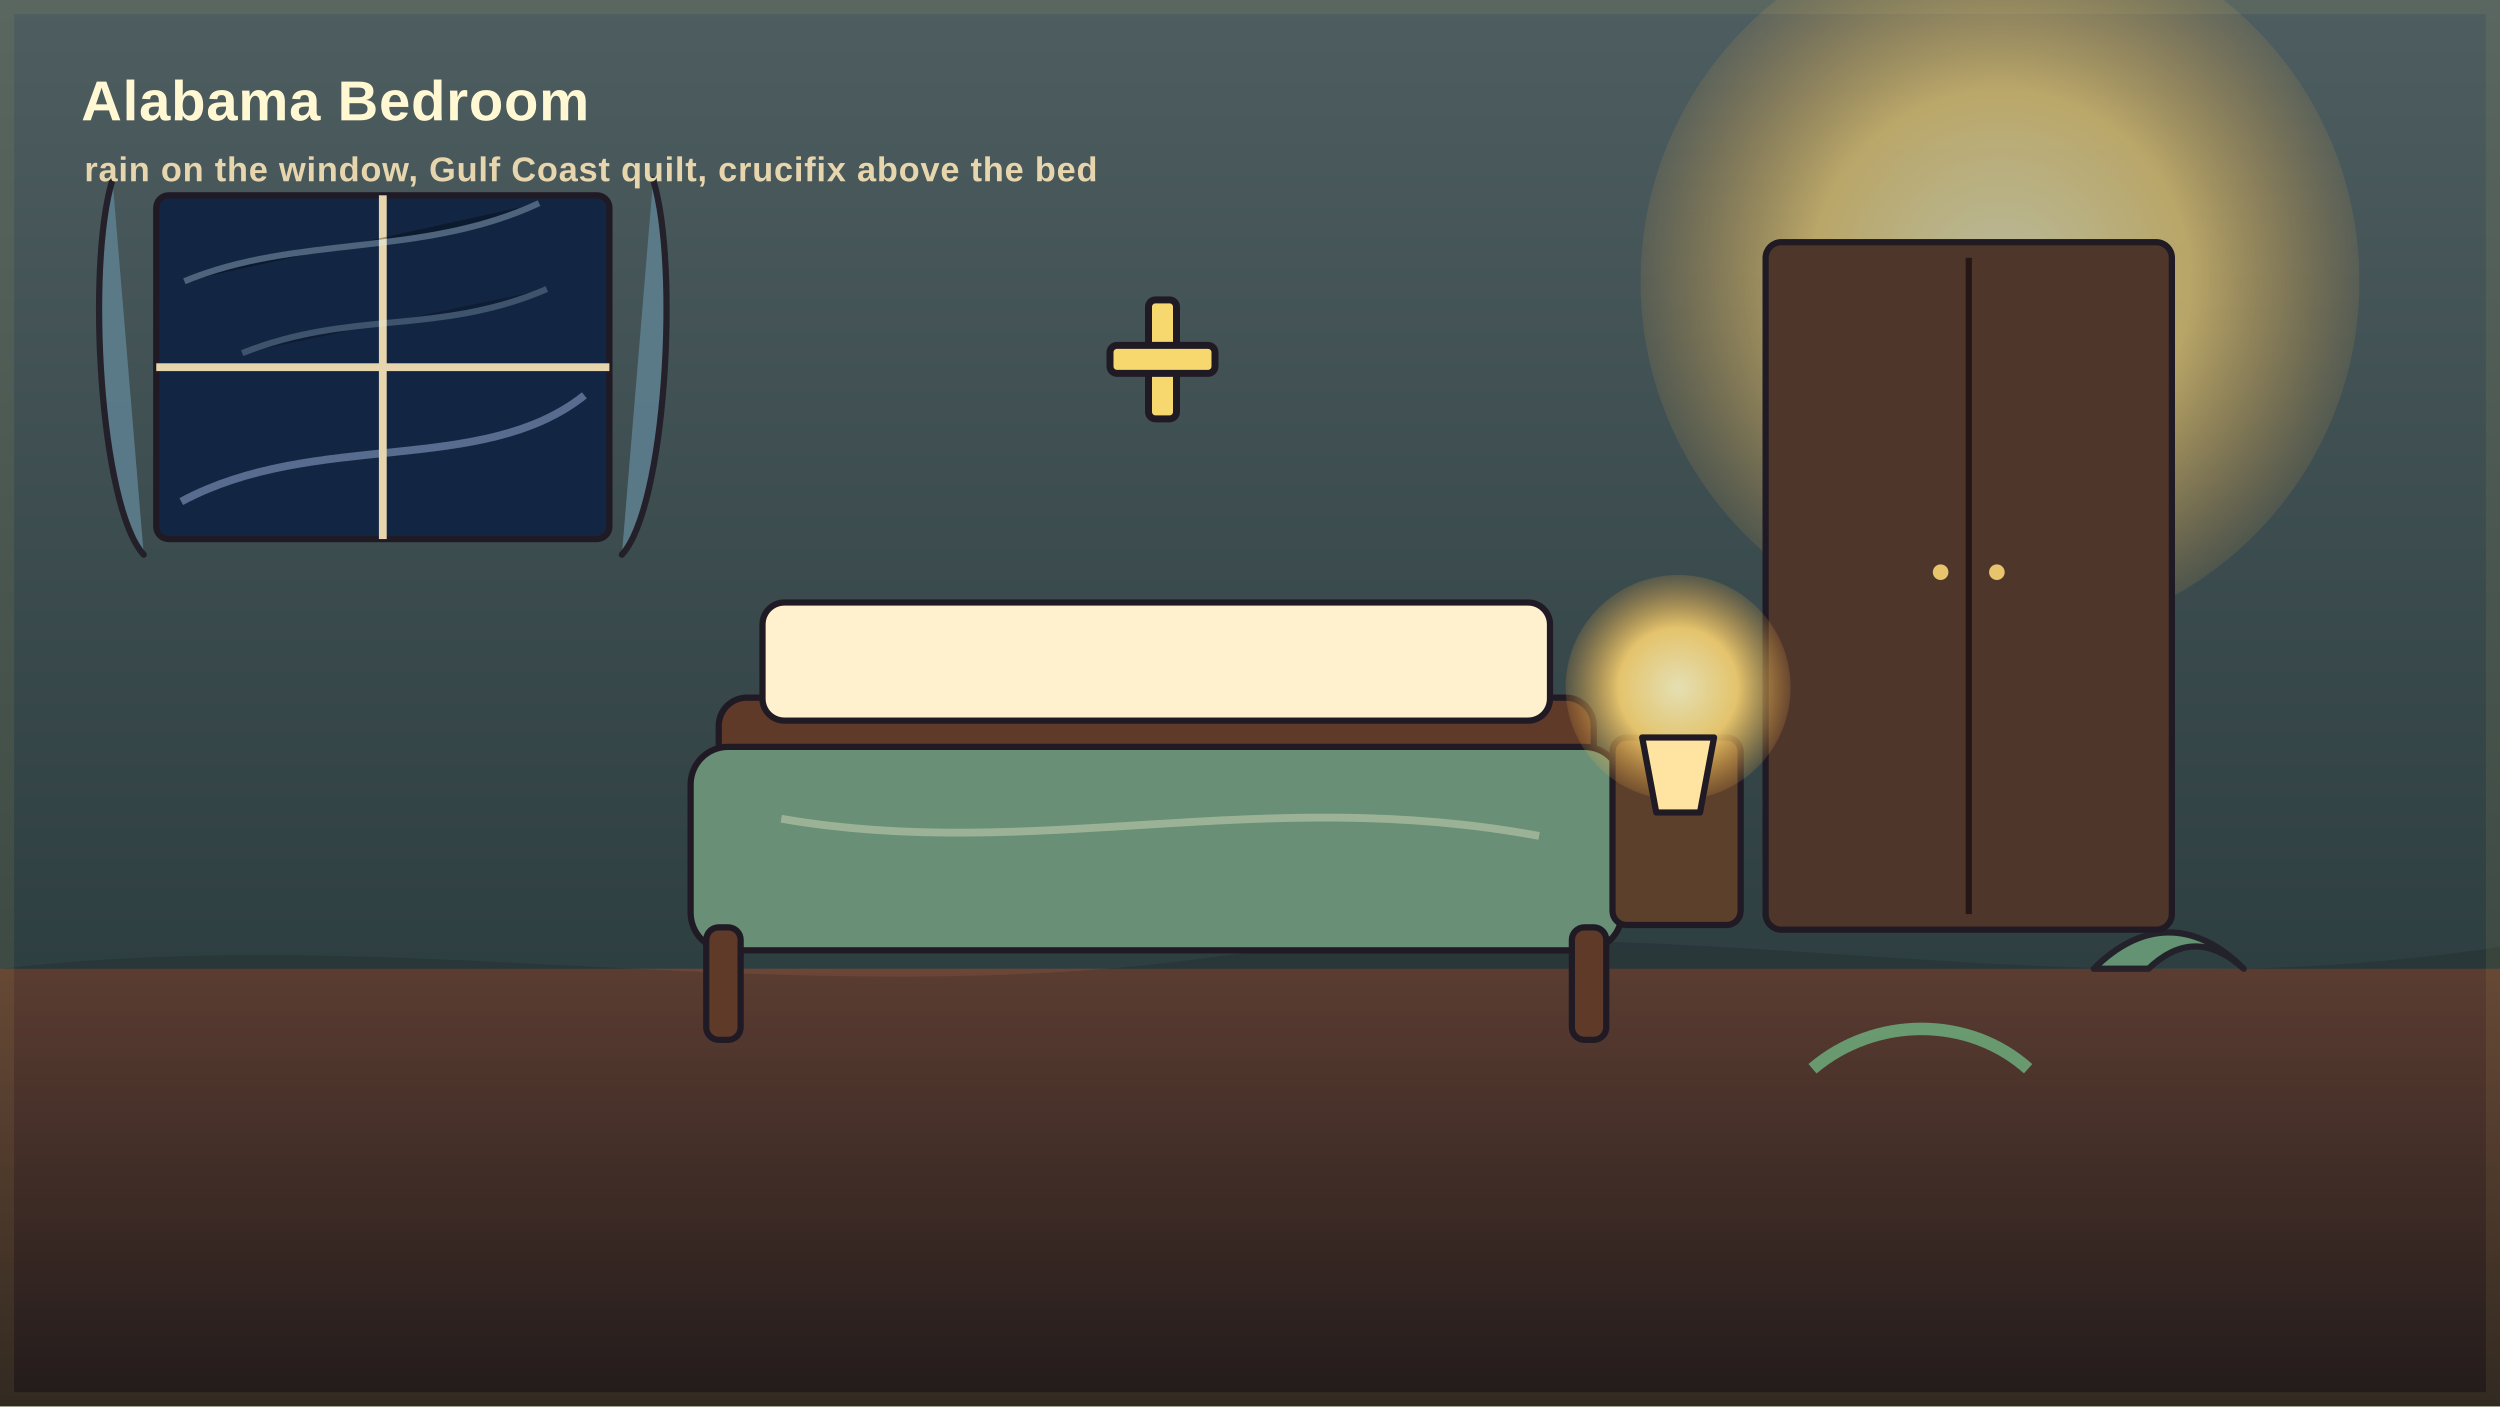
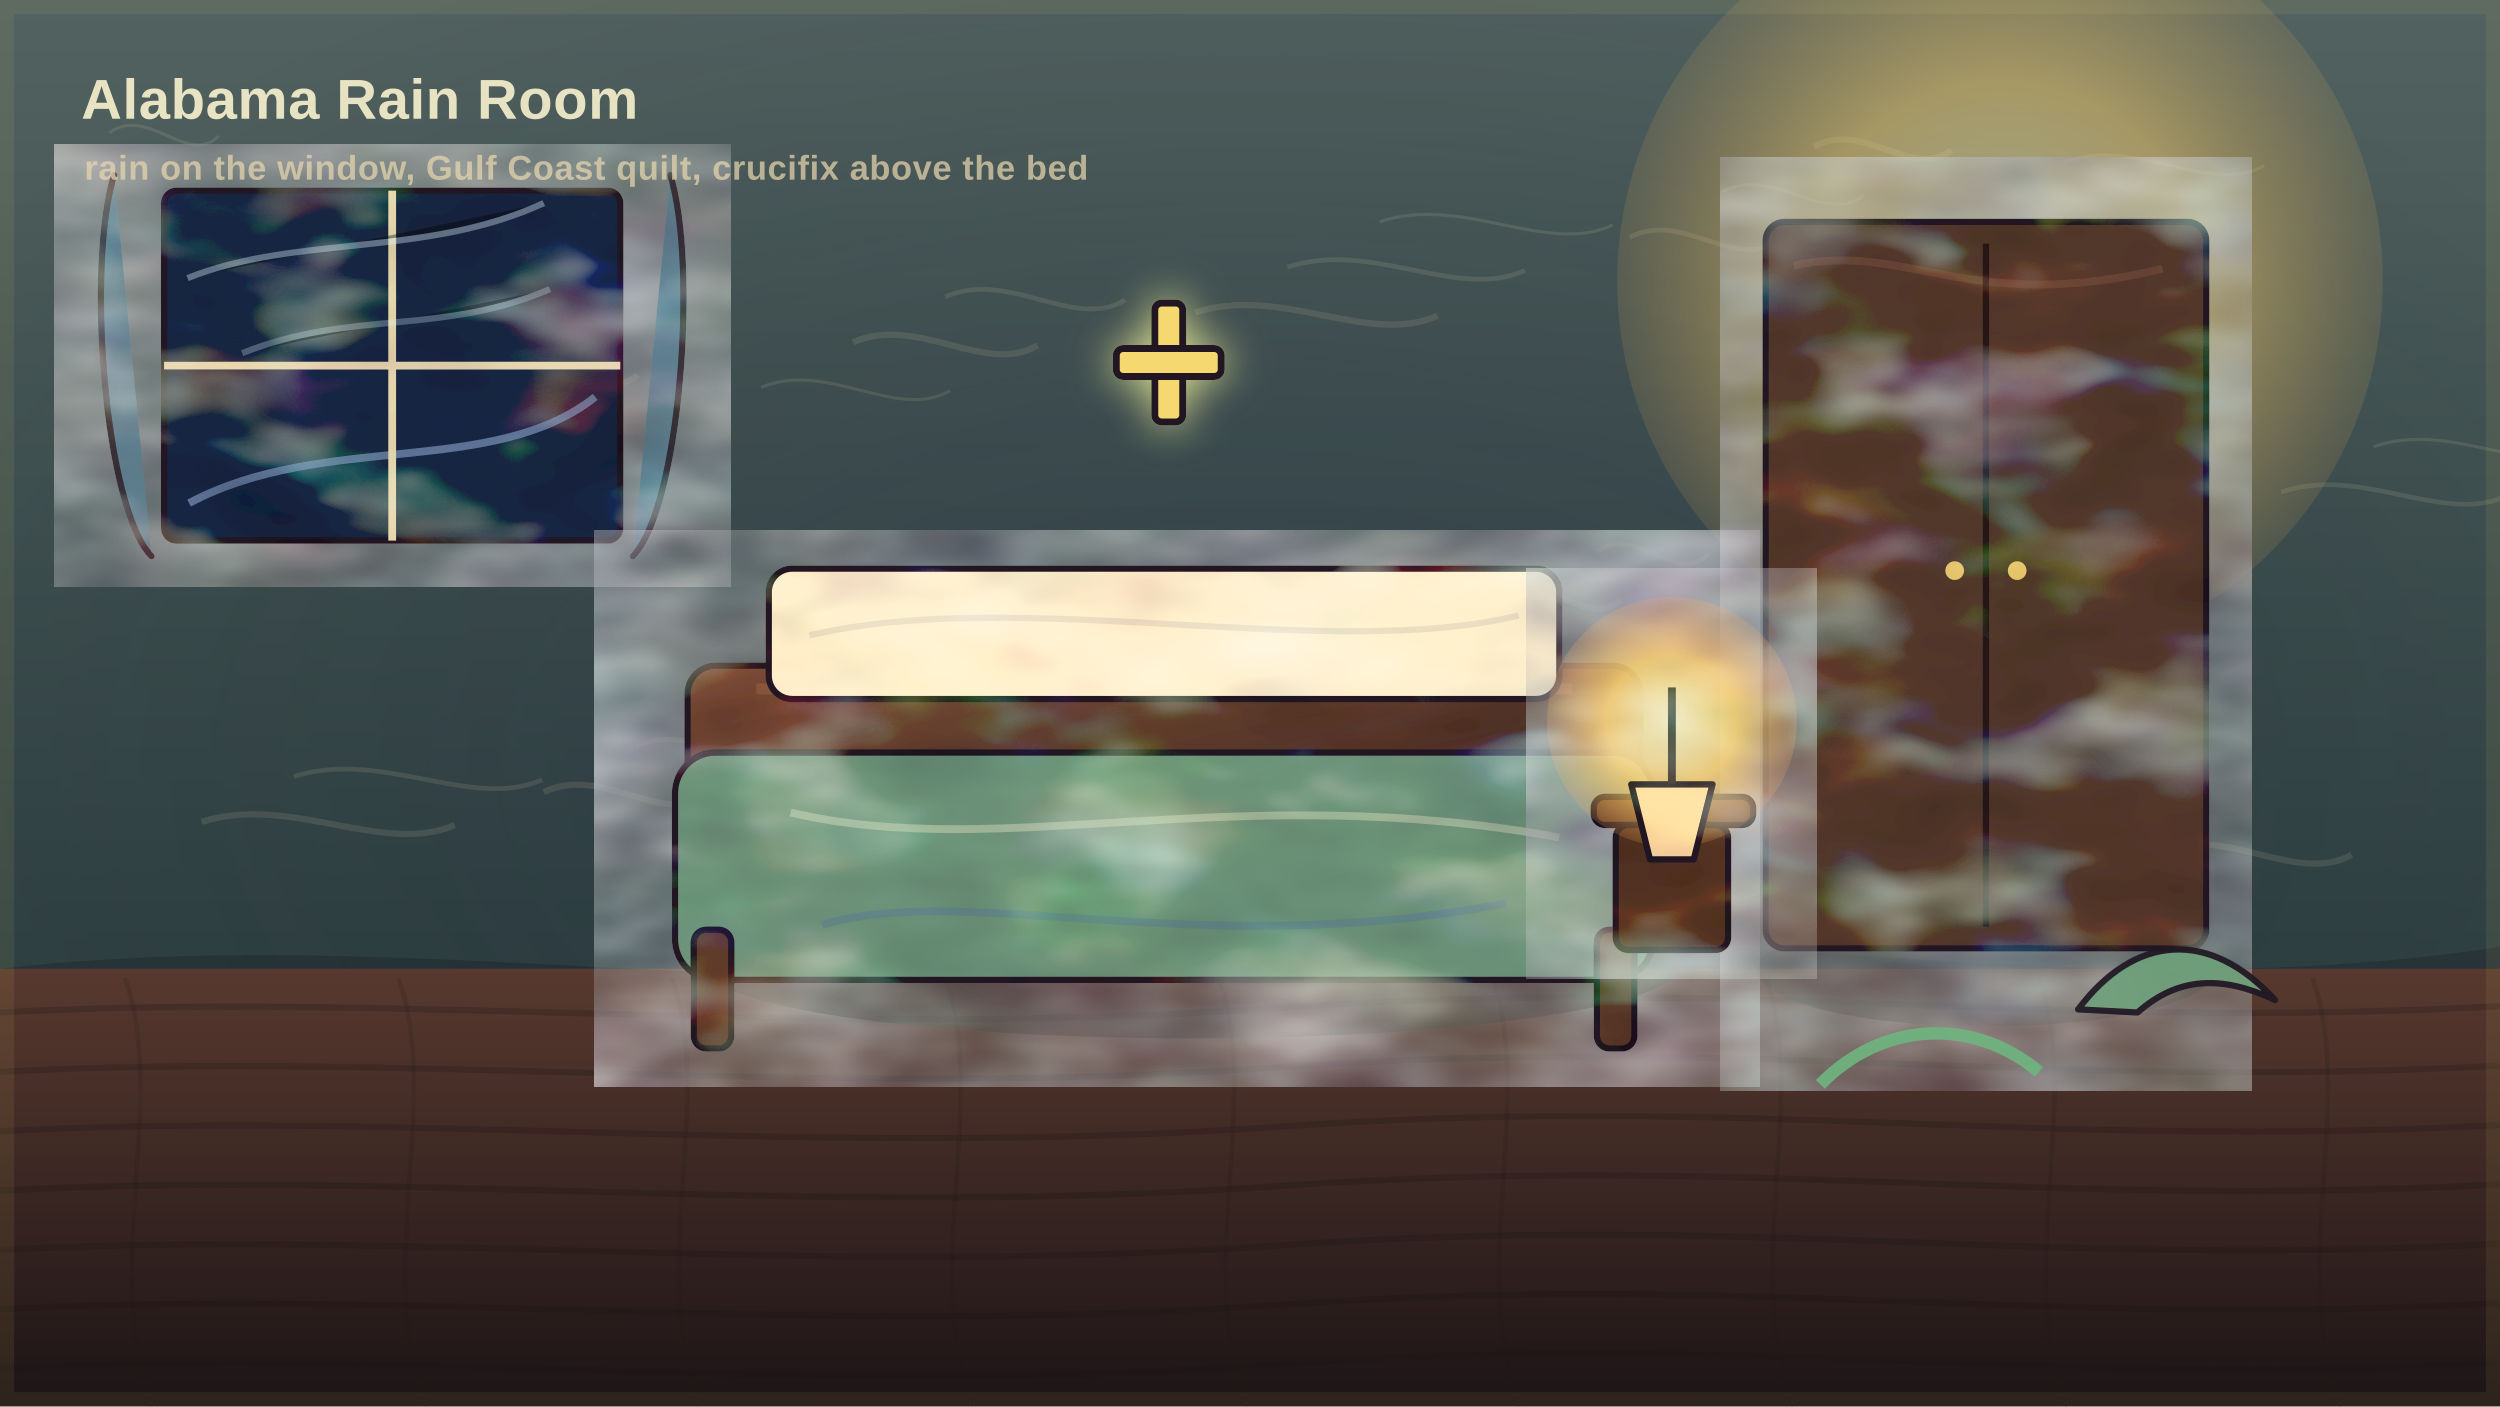
<svg xmlns="http://www.w3.org/2000/svg" width="1600" height="900" viewBox="0 0 1600 900">
  <style>
-   .ink{stroke:#201a25;stroke-width:4;stroke-linecap:round;stroke-linejoin:round}
-   .soft{filter:url(#soft)}
-   .label{font-family:Arial,Helvetica,sans-serif;font-weight:800;letter-spacing:.5px}
+   .ink{stroke:#201823;stroke-width:4;stroke-linecap:round;stroke-linejoin:round}
+   .thin{stroke:#2c2330;stroke-width:2;stroke-linecap:round;stroke-linejoin:round}
+   .paint{filter:url(#paint)}
+   .glow{filter:url(#goldGlow)}
+   .label{font-family:Arial,Helvetica,sans-serif;font-weight:800;letter-spacing:.4px}
</style>
  <defs>
-     <filter id="soft">
-       <feGaussianBlur stdDeviation="7" />
+     <filter id="paint" x="-8%" y="-8%" width="116%" height="116%">
+       <feTurbulence type="fractalNoise" baseFrequency=".009 .018" numOctaves="3" seed="17" result="noise" />
+       <feColorMatrix in="noise" type="saturate" values=".18" result="softNoise" />
+       <feBlend in="SourceGraphic" in2="softNoise" mode="overlay" />
    </filter>
-     <linearGradient id="wall" x1="0" y1="0" x2="0" y2="1">
-       <stop stop-color="#3f4d6d" />
-       <stop offset="1" stop-color="#172033" />
-     </linearGradient>
-     <linearGradient id="floor" x1="0" y1="0" x2="0" y2="1">
-       <stop stop-color="#5b4435" />
-       <stop offset="1" stop-color="#2c211d" />
-     </linearGradient>
-     <radialGradient id="lamp" cx=".5" cy=".5" r=".55">
-       <stop stop-color="#fff7c4" />
-       <stop offset=".48" stop-color="#ffd772" />
-       <stop offset="1" stop-color="#f4a73c" stop-opacity="0" />
+     <filter id="goldGlow" x="-120%" y="-120%" width="340%" height="340%">
+       <feGaussianBlur stdDeviation="12" result="blur" />
+       <feColorMatrix in="blur" type="matrix" values="1 0 0 0 .95  0 1 0 0 .72  0 0 1 0 .25  0 0 0 .82 0" result="gold" />
+       <feMerge>
+         <feMergeNode in="gold" />
+         <feMergeNode in="SourceGraphic" />
+       </feMerge>
+     </filter>
+     <radialGradient id="lamp" cx=".5" cy=".5" r=".58">
+       <stop stop-color="#fff8c8" />
+       <stop offset=".45" stop-color="#ffd56f" />
+       <stop offset="1" stop-color="#f0a948" stop-opacity="0" />
    </radialGradient>
-     <linearGradient id="shadow" x1="0" y1="0" x2="1" y2="1">
-       <stop stop-color="#04070d" />
-       <stop offset="1" stop-color="#1f102b" />
+     <radialGradient id="nightPool" cx=".5" cy=".55" r=".65">
+       <stop stop-color="#1b2441" stop-opacity=".65" />
+       <stop offset="1" stop-color="#070a12" stop-opacity="0" />
+     </radialGradient>
+     <linearGradient id="woodDark" x1="0" y1="0" x2="1" y2="1">
+       <stop stop-color="#7c4d36" />
+       <stop offset="1" stop-color="#38221d" />
    </linearGradient>
    <linearGradient id="sceneWall" x1="0" y1="0" x2="0" y2="1">
-       <stop stop-color="#4d5d60" />
-       <stop offset="1" stop-color="#203133" />
+       <stop stop-color="#526260" />
+       <stop offset="1" stop-color="#213437" />
    </linearGradient>
    <linearGradient id="sceneFloor" x1="0" y1="0" x2="0" y2="1">
      <stop stop-color="#6b4637" />
-       <stop offset="1" stop-color="#261d1c" />
+       <stop offset="1" stop-color="#211818" />
    </linearGradient>
  </defs>
  <rect width="1600" height="900" fill="url(#sceneWall)" />
+   <rect width="1600" height="900" fill="url(#nightPool)" opacity=".42" />
+   <path d="M70 85 C94.5 67, 120.4 107, 140 87" stroke="#f4e2ba" stroke-width="2" opacity=".11" fill="none" />
+   <path d="M209 296 C239.45 278, 271.64 318, 296 298" stroke="#f4e2ba" stroke-width="3" opacity=".11" fill="none" />
+   <path d="M348 507 C384.4 489, 422.88 529, 452 509" stroke="#f4e2ba" stroke-width="4" opacity=".11" fill="none" />
+   <path d="M487 248 C529.35 230, 574.12 270, 608 250" stroke="#f4e2ba" stroke-width="2" opacity=".11" fill="none" />
+   <path d="M626 459 C674.3 441, 725.36 481, 764 461" stroke="#f4e2ba" stroke-width="3" opacity=".11" fill="none" />
+   <path d="M765 200 C819.25 182, 876.6 222, 920 202" stroke="#f4e2ba" stroke-width="4" opacity=".11" fill="none" />
+   <path d="M904 411 C930.95 393, 959.44 433, 981 413" stroke="#f4e2ba" stroke-width="2" opacity=".11" fill="none" />
+   <path d="M1043 152 C1075.9 134, 1110.68 174, 1137 154" stroke="#f4e2ba" stroke-width="3" opacity=".11" fill="none" />
+   <path d="M1182 363 C1220.85 345, 1261.92 385, 1293 365" stroke="#f4e2ba" stroke-width="4" opacity=".11" fill="none" />
+   <path d="M1321 104 C1365.8 86, 1413.16 126, 1449 106" stroke="#f4e2ba" stroke-width="2" opacity=".11" fill="none" />
+   <path d="M1460 315 C1510.75 297, 1564.4 337, 1605 317" stroke="#f4e2ba" stroke-width="3" opacity=".11" fill="none" />
+   <path d="M129 526 C185.7 508, 245.64 548, 291 528" stroke="#f4e2ba" stroke-width="4" opacity=".11" fill="none" />
+   <path d="M268 267 C297.4 249, 328.48 289, 352 269" stroke="#f4e2ba" stroke-width="2" opacity=".11" fill="none" />
+   <path d="M407 478 C442.35 460, 479.72 500, 508 480" stroke="#f4e2ba" stroke-width="3" opacity=".11" fill="none" />
+   <path d="M546 219 C587.3 201, 630.96 241, 664 221" stroke="#f4e2ba" stroke-width="4" opacity=".11" fill="none" />
+   <path d="M685 430 C732.25 412, 782.2 452, 820 432" stroke="#f4e2ba" stroke-width="2" opacity=".11" fill="none" />
+   <path d="M824 171 C877.2 153, 933.44 193, 976 173" stroke="#f4e2ba" stroke-width="3" opacity=".11" fill="none" />
+   <path d="M963 382 C988.9 364, 1016.28 404, 1037 384" stroke="#f4e2ba" stroke-width="4" opacity=".11" fill="none" />
+   <path d="M1102 123 C1133.85 105, 1167.52 145, 1193 125" stroke="#f4e2ba" stroke-width="2" opacity=".11" fill="none" />
+   <path d="M1241 334 C1278.8 316, 1318.76 356, 1349 336" stroke="#f4e2ba" stroke-width="3" opacity=".11" fill="none" />
+   <path d="M1380 545 C1423.75 527, 1470 567, 1505 547" stroke="#f4e2ba" stroke-width="4" opacity=".11" fill="none" />
+   <path d="M1519 286 C1568.7 268, 1621.24 308, 1661 288" stroke="#f4e2ba" stroke-width="2" opacity=".11" fill="none" />
+   <path d="M188 497 C243.65 479, 302.48 519, 347 499" stroke="#f4e2ba" stroke-width="3" opacity=".11" fill="none" />
+   <path d="M327 238 C355.35 220, 385.32 260, 408 240" stroke="#f4e2ba" stroke-width="4" opacity=".11" fill="none" />
+   <path d="M466 449 C500.3 431, 536.56 471, 564 451" stroke="#f4e2ba" stroke-width="2" opacity=".11" fill="none" />
+   <path d="M605 190 C645.25 172, 687.8 212, 720 192" stroke="#f4e2ba" stroke-width="3" opacity=".11" fill="none" />
+   <path d="M744 401 C790.2 383, 839.04 423, 876 403" stroke="#f4e2ba" stroke-width="4" opacity=".11" fill="none" />
+   <path d="M883 142 C935.15 124, 990.28 164, 1032 144" stroke="#f4e2ba" stroke-width="2" opacity=".11" fill="none" />
+   <path d="M1022 353 C1046.85 335, 1073.12 375, 1093 355" stroke="#f4e2ba" stroke-width="3" opacity=".11" fill="none" />
+   <path d="M1161 94 C1191.8 76, 1224.36 116, 1249 96" stroke="#f4e2ba" stroke-width="4" opacity=".11" fill="none" />
  <rect y="620" width="1600" height="280" fill="url(#sceneFloor)" />
-   <path d="M0 620 C260 590 510 650 780 612 C1070 575 1310 650 1600 606 L1600 900 L0 900Z" fill="#110f17" opacity=".18" />
-   <circle cx="1280" cy="180" r="230" fill="url(#lamp)" opacity=".62" />
-   <g>
-     <rect x="100" y="125" width="290" height="220" rx="8" fill="#122542" class="ink" />
-     <path d="M116 321 C201.5 275, 308.8 305, 374 253" stroke="#8fa6ce" stroke-width="5" fill="none" opacity=".55" />
-     <line x1="245" y1="125" x2="245" y2="345" stroke="#e7d6ad" stroke-width="5" />
-     <line x1="100" y1="235" x2="390" y2="235" stroke="#e7d6ad" stroke-width="5" />
-     <path d="M72 115 C55 170, 64 325, 92 355" fill="#5d7f8f" opacity=".88" class="ink" />
-     <path d="M418 115 C435 170, 426 325, 398 355" fill="#5d7f8f" opacity=".88" class="ink" />
+   <path d="M0 648 C260 634, 520 666, 820 645 S1300 660, 1600 644" stroke="#1b1414" stroke-opacity=".22" stroke-width="4" fill="none" />
+   <path d="M0 686 C260 672, 520 704, 820 683 S1300 698, 1600 682" stroke="#1b1414" stroke-opacity=".22" stroke-width="4" fill="none" />
+   <path d="M0 724 C260 710, 520 742, 820 721 S1300 736, 1600 720" stroke="#1b1414" stroke-opacity=".22" stroke-width="4" fill="none" />
+   <path d="M0 762 C260 748, 520 780, 820 759 S1300 774, 1600 758" stroke="#1b1414" stroke-opacity=".22" stroke-width="4" fill="none" />
+   <path d="M0 800 C260 786, 520 818, 820 797 S1300 812, 1600 796" stroke="#1b1414" stroke-opacity=".22" stroke-width="4" fill="none" />
+   <path d="M0 838 C260 824, 520 856, 820 835 S1300 850, 1600 834" stroke="#1b1414" stroke-opacity=".22" stroke-width="4" fill="none" />
+   <path d="M0 876 C260 862, 520 894, 820 873 S1300 888, 1600 872" stroke="#1b1414" stroke-opacity=".22" stroke-width="4" fill="none" />
+   <path d="M80 626 C108 704, 64 812, 98 900" stroke="#271c1b" stroke-opacity=".18" stroke-width="3" fill="none" />
+   <path d="M255 626 C283 704, 239 812, 273 900" stroke="#271c1b" stroke-opacity=".18" stroke-width="3" fill="none" />
+   <path d="M430 626 C458 704, 414 812, 448 900" stroke="#271c1b" stroke-opacity=".18" stroke-width="3" fill="none" />
+   <path d="M605 626 C633 704, 589 812, 623 900" stroke="#271c1b" stroke-opacity=".18" stroke-width="3" fill="none" />
+   <path d="M780 626 C808 704, 764 812, 798 900" stroke="#271c1b" stroke-opacity=".18" stroke-width="3" fill="none" />
+   <path d="M955 626 C983 704, 939 812, 973 900" stroke="#271c1b" stroke-opacity=".18" stroke-width="3" fill="none" />
+   <path d="M1130 626 C1158 704, 1114 812, 1148 900" stroke="#271c1b" stroke-opacity=".18" stroke-width="3" fill="none" />
+   <path d="M1305 626 C1333 704, 1289 812, 1323 900" stroke="#271c1b" stroke-opacity=".18" stroke-width="3" fill="none" />
+   <path d="M1480 626 C1508 704, 1464 812, 1498 900" stroke="#271c1b" stroke-opacity=".18" stroke-width="3" fill="none" />
+   <path d="M0 620 C260 590 510 650 780 612 C1070 575 1310 650 1600 606 L1600 900 L0 900Z" fill="#08070d" opacity=".2" />
+   <circle cx="1280" cy="180" r="245" fill="url(#lamp)" opacity=".5" />
+   <g class="paint">
+     <rect x="105" y="122" width="292" height="224" rx="8" fill="#122542" class="ink" />
+     <path d="M121 322 C207.2 276, 315.24 306, 381 254" stroke="#9cb3d8" stroke-width="5" fill="none" opacity=".55" />
+     <line x1="251" y1="122" x2="251" y2="346" stroke="#e7d6ad" stroke-width="5" />
+     <line x1="105" y1="234" x2="397" y2="234" stroke="#e7d6ad" stroke-width="5" />
+     <path d="M73 112 C55 170, 67 326, 97 356" fill="#5c8091" opacity=".9" class="ink" />
+     <path d="M429 112 C447 170, 435 326, 405 356" fill="#5c8091" opacity=".9" class="ink" />
  </g>
-   <g>
-     <rect x="1130" y="155" width="260" height="440" rx="10" fill="#4f362b" class="ink" />
-     <line x1="1260" y1="165" x2="1260" y2="585" stroke="#251716" stroke-width="4" />
-     <circle cx="1242" cy="366.2" r="5" fill="#e8c46d" />
-     <circle cx="1278" cy="366.2" r="5" fill="#e8c46d" />
+   <g class="paint">
+     <ellipse cx="1271" cy="621" rx="146.64" ry="36" fill="#07080e" opacity=".28" />
+     <rect x="1130" y="142" width="282" height="465" rx="12" fill="#52372c" class="ink" />
+     <path d="M1148 170 C1220 154, 1260 202, 1384 172" stroke="#906247" stroke-width="5" opacity=".34" fill="none" />
+     <line x1="1271" y1="156" x2="1271" y2="593" stroke="#251716" stroke-width="4" />
+     <circle cx="1251" cy="365.2" r="6" fill="#e8c46d" />
+     <circle cx="1291" cy="365.2" r="6" fill="#e8c46d" />
  </g>
-   <g>
-     <rect x="460" y="446.5" width="560" height="100.8" rx="18" fill="#5f3a29" class="ink" />
-     <rect x="488" y="385.6" width="504" height="75.6" rx="14" fill="#fff1ce" class="ink" />
-     <rect x="442" y="478" width="596" height="130.2" rx="24" fill="#698f77" class="ink" />
-     <path d="M500 524 C661.6 552, 807.2 502, 985 535" fill="none" stroke="#fff8d3" stroke-opacity=".34" stroke-width="5" />
-     <rect x="452" y="593.5" width="22" height="72" rx="8" fill="#5f3a29" class="ink" />
-     <rect x="1006" y="593.5" width="22" height="72" rx="8" fill="#5f3a29" class="ink" />
+   <g class="paint">
+     <ellipse cx="762.34" cy="618.58" rx="312.12" ry="46" fill="#07080e" opacity=".32" />
+     <rect x="440" y="425.98" width="610" height="124.12" rx="18" fill="url(#woodDark)" class="ink" />
+     <path d="M484 440.96 H1006" stroke="#a36a47" stroke-width="7" opacity=".45" />
+     <rect x="492" y="363.92" width="506" height="83.46" rx="15" fill="#fff1ce" class="ink" />
+     <path d="M518 406.72 C652.52 374.62, 849.04 423.84, 972 393.88" stroke="#d7cbb6" stroke-width="4" opacity=".5" fill="none" />
+     <rect x="432" y="481.62" width="626" height="145.52" rx="26" fill="#6d9479" class="ink" />
+     <path d="M506 520 C640.96 552, 791.24 498, 998 536" fill="none" stroke="#fff8d3" stroke-opacity=".34" stroke-width="5" />
+     <path d="M526 592 C617.84 564, 768.12 616, 964 578" stroke="#5c8091" stroke-width="5" opacity=".55" fill="none" />
+     <rect x="444" y="595.04" width="24" height="76" rx="8" fill="#5f3a29" class="ink" />
+     <rect x="1022" y="595.04" width="24" height="76" rx="8" fill="#5f3a29" class="ink" />
  </g>
-   <g transform="translate(744 230) scale(1.12)">
+   <g transform="translate(748 232) scale(1.12)" class="glow">
    <rect x="-8" y="-34" width="16" height="68" rx="4" fill="#f6d86f" class="ink" />
    <rect x="-30" y="-8" width="60" height="16" rx="4" fill="#f6d86f" class="ink" />
  </g>
-   <rect x="1032" y="472" width="82" height="120" rx="9" fill="#5c402c" class="ink" />
-   <circle cx="1074" cy="440" r="72" fill="url(#lamp)" opacity=".86" />
-   <path d="M1051 472 L1097 472 L1088 520 L1060 520Z" fill="#ffe3a0" class="ink" />
-   <g opacity=".8">
-     <path d="M118 180 C190 150 270 165 345 130" stroke="#d9f1ff" stroke-width="4" opacity=".38" />
-     <path d="M155 226 C225 198 280 215 350 185" stroke="#d9f1ff" stroke-width="4" opacity=".28" />
-     <path d="M1340 620 C1370 590 1404 588 1436 620 C1414 600 1394 602 1375 620Z" fill="#70a77e" class="ink" />
-     <path d="M1160 684 C1200 650 1260 650 1298 684" stroke="#6fb37f" stroke-width="8" fill="none" />
+   <g class="paint">
+     <rect x="1020" y="510" width="102" height="18" rx="7" fill="#6a422e" class="ink" />
+     <rect x="1034" y="528" width="72" height="80" rx="8" fill="#543420" class="ink" />
+     <circle cx="1070" cy="462" r="80" fill="url(#lamp)" opacity=".82" />
+     <path d="M1044 502 L1096 502 L1084 550 L1056 550Z" fill="#ffe1a0" class="ink" />
+     <line x1="1070" y1="502" x2="1070" y2="440" stroke="#3b2b21" stroke-width="5" />
  </g>
-   <text x="52" y="77" class="label" font-size="36" fill="#fff8d3">Alabama Bedroom</text>
-   <text x="54" y="116" class="label" font-size="22" fill="#e7d6ad">rain on the window, Gulf Coast quilt, crucifix above the bed</text>
+   <g opacity=".92">
+     <path d="M120 178 C190 150 272 165 348 130" stroke="#dff4ff" stroke-width="4" opacity=".4" />
+     <path d="M155 226 C225 198 282 215 352 185" stroke="#dff4ff" stroke-width="4" opacity=".3" />
+     <path d="M1330 646 C1366 598 1414 594 1456 640 C1422 624 1394 625 1368 648Z" fill="#6fa17c" class="ink" />
+     <path d="M1165 694 C1204 654 1262 650 1305 686" stroke="#6fb37f" stroke-width="8" fill="none" />
+   </g>
+   <text x="52" y="76" class="label" font-size="36" fill="#fff8d3" opacity=".86">Alabama Rain Room</text>
+   <text x="54" y="115" class="label" font-size="22" fill="#e7d6ad" opacity=".72">rain on the window, Gulf Coast quilt, crucifix above the bed</text>
  <rect x="0" y="0" width="1600" height="900" fill="none" stroke="#f6d86f" stroke-opacity=".08" stroke-width="18" />
</svg>
